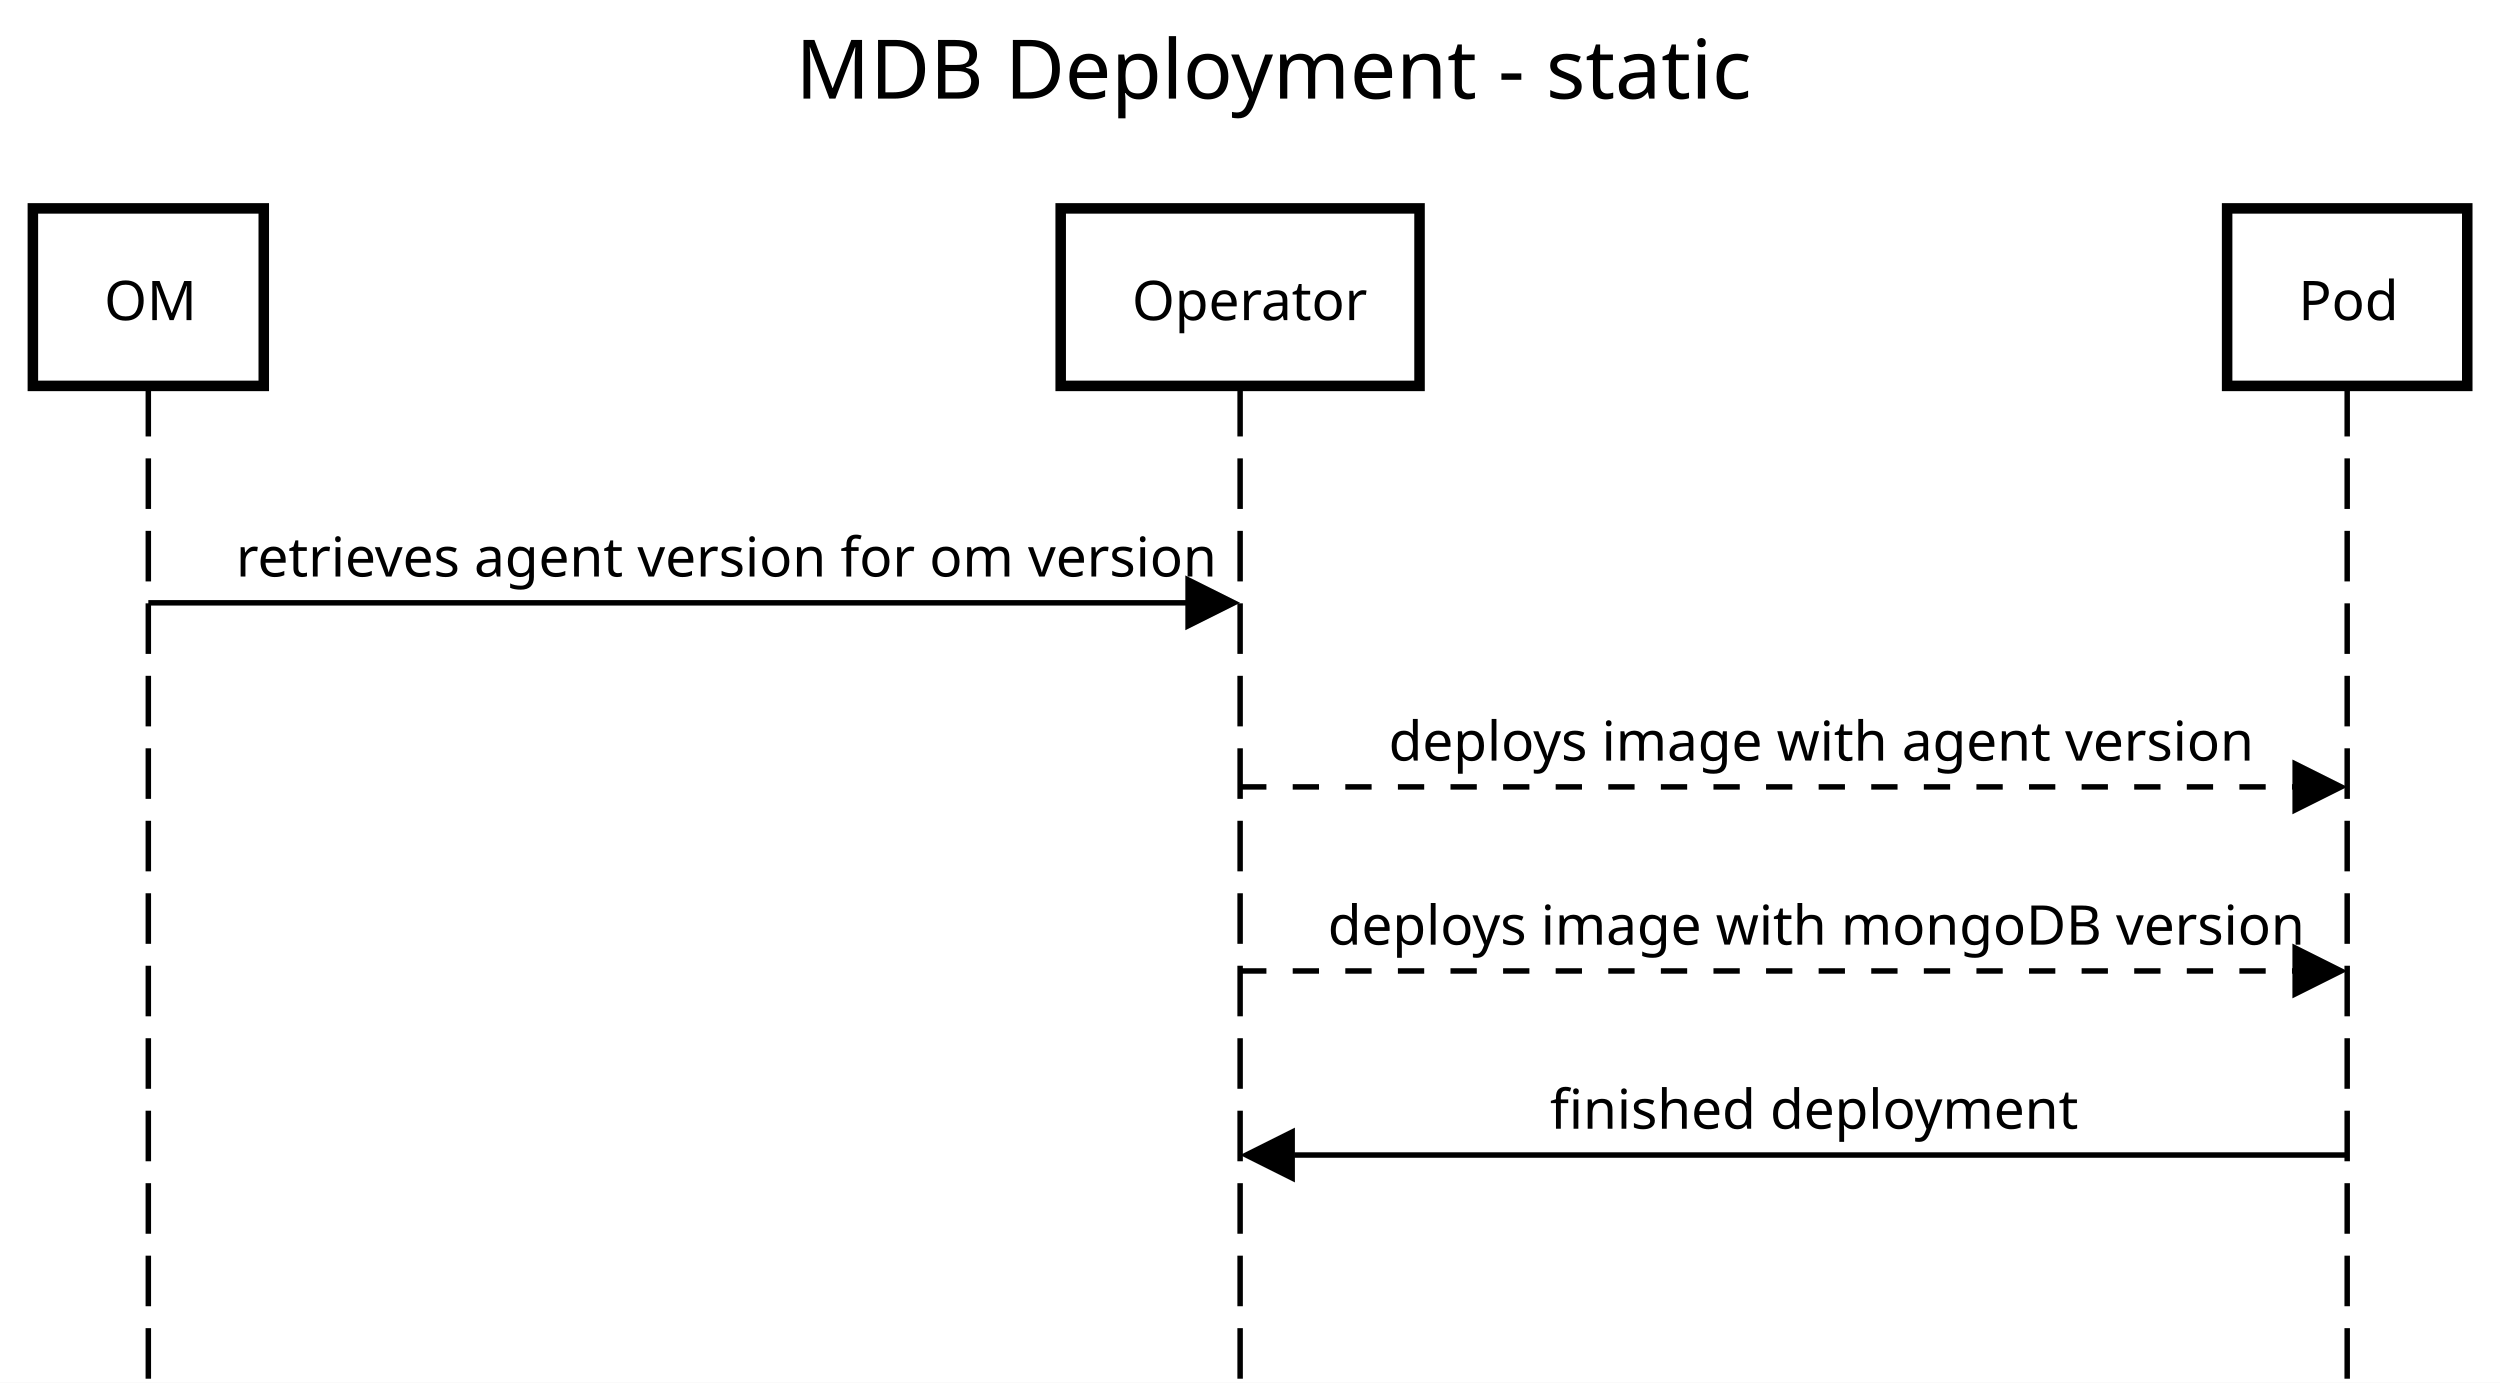
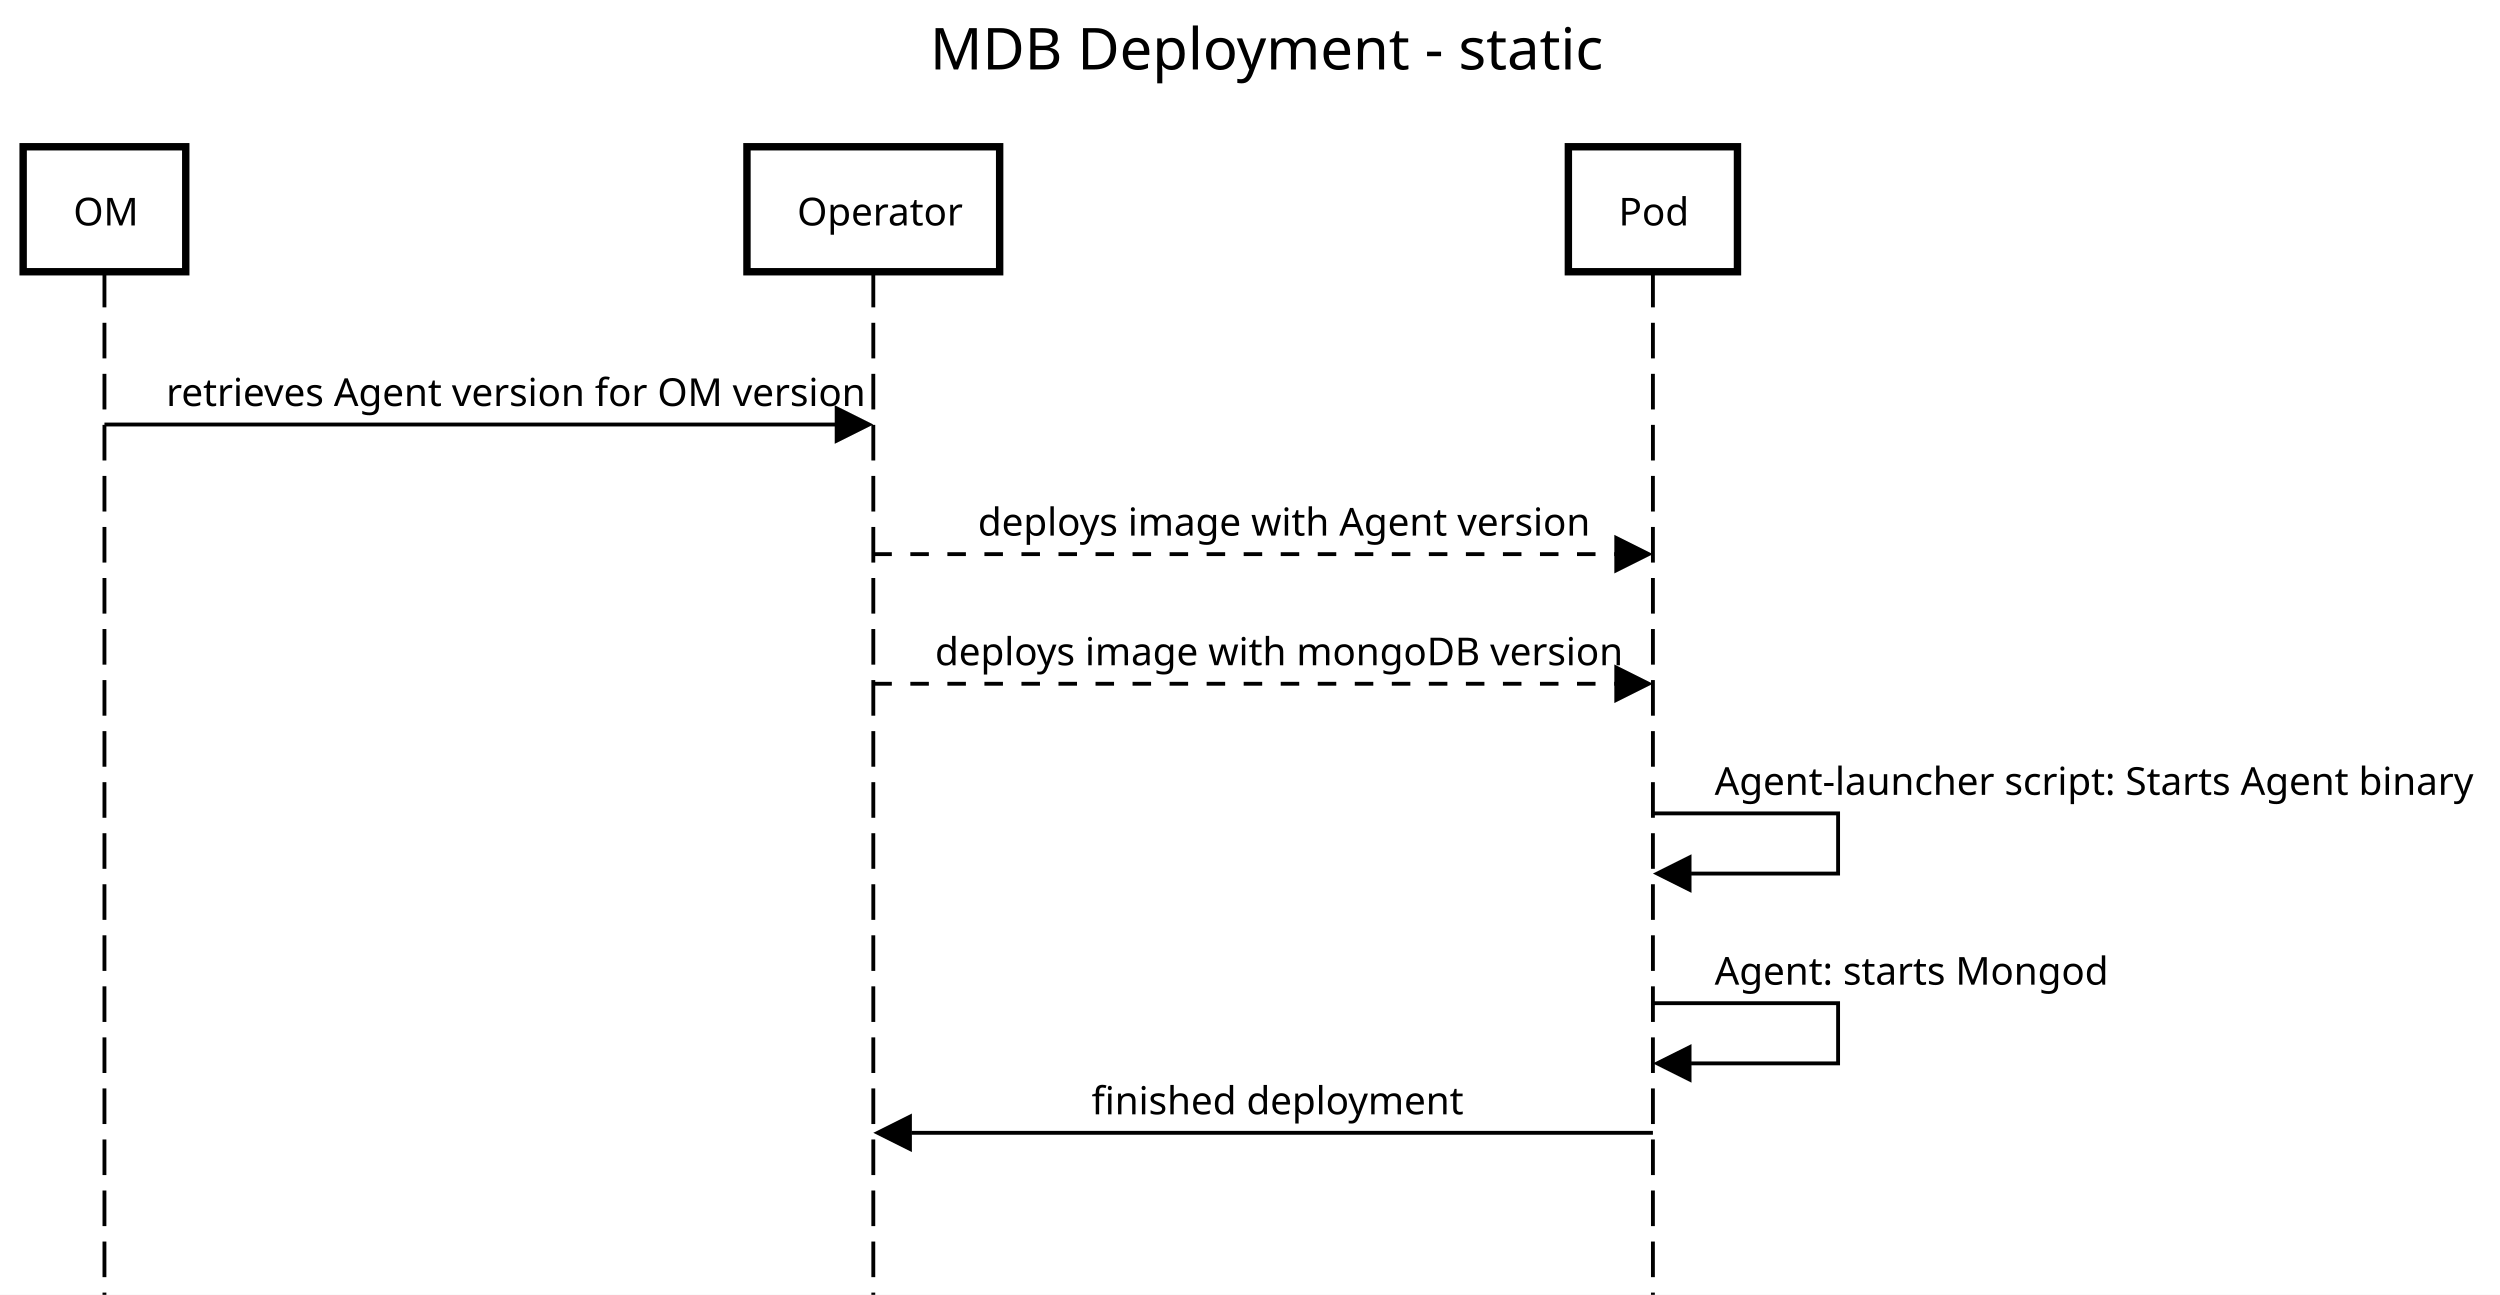
- <svg xmlns="http://www.w3.org/2000/svg" version="1.1" width="669" height="370">
+ <svg xmlns="http://www.w3.org/2000/svg" version="1.1" width="950" height="492">
  <defs />
  <g>
    <g />
    <g />
    <g />
    <g />
    <g>
-       <rect fill="white" stroke="none" x="0" y="0" width="669" height="370" />
+       <rect fill="white" stroke="none" x="0" y="0" width="950" height="492" />
    </g>
    <g>
-       <text fill="black" stroke="none" font-family="sans-serif" font-size="16.5pt" font-style="normal" font-weight="normal" text-decoration="normal" x="212.872" y="26.388" text-anchor="start" dominant-baseline="alphabetic" xml:space="preserve">MDB Deployment - static</text>
+       <text fill="black" stroke="none" font-family="sans-serif" font-size="16.5pt" font-style="normal" font-weight="normal" text-decoration="normal" x="353.372" y="26.388" text-anchor="start" dominant-baseline="alphabetic" xml:space="preserve">MDB Deployment - static</text>
    </g>
    <g />
    <g>
-       <path fill="none" stroke="black" paint-order="fill stroke markers" d=" M 39.69 103.264 L 39.69 370.658" stroke-miterlimit="10" stroke-width="1.466" stroke-dasharray="13.532,5.864" />
-       <path fill="none" stroke="black" paint-order="fill stroke markers" d=" M 331.856 103.264 L 331.856 370.658" stroke-miterlimit="10" stroke-width="1.466" stroke-dasharray="13.532,5.864" />
-       <path fill="none" stroke="black" paint-order="fill stroke markers" d=" M 628.108 103.264 L 628.108 370.658" stroke-miterlimit="10" stroke-width="1.466" stroke-dasharray="13.532,5.864" />
+       <path fill="none" stroke="black" paint-order="fill stroke markers" d=" M 39.69 103.264 L 39.69 492.041" stroke-miterlimit="10" stroke-width="1.466" stroke-dasharray="13.532,5.864" />
+       <path fill="none" stroke="black" paint-order="fill stroke markers" d=" M 331.856 103.264 L 331.856 492.041" stroke-miterlimit="10" stroke-width="1.466" stroke-dasharray="13.532,5.864" />
+       <path fill="none" stroke="black" paint-order="fill stroke markers" d=" M 628.108 103.264 L 628.108 492.041" stroke-miterlimit="10" stroke-width="1.466" stroke-dasharray="13.532,5.864" />
    </g>
    <g>
      <path fill="none" stroke="none" />
      <g>
        <path fill="white" stroke="black" paint-order="fill stroke markers" d=" M 8.796 55.766 L 70.585 55.766 L 70.585 103.264 L 8.796 103.264 L 8.796 55.766 Z" stroke-miterlimit="10" stroke-width="2.815" stroke-dasharray="" />
      </g>
      <g>
        <g />
        <text fill="black" stroke="none" font-family="sans-serif" font-size="11pt" font-style="normal" font-weight="normal" text-decoration="normal" x="27.883" y="85.672" text-anchor="start" dominant-baseline="alphabetic" xml:space="preserve">OM</text>
      </g>
      <path fill="none" stroke="none" />
      <g>
        <path fill="white" stroke="black" paint-order="fill stroke markers" d=" M 283.842 55.766 L 379.869 55.766 L 379.869 103.264 L 283.842 103.264 L 283.842 55.766 Z" stroke-miterlimit="10" stroke-width="2.815" stroke-dasharray="" />
      </g>
      <g>
        <g />
        <text fill="black" stroke="none" font-family="sans-serif" font-size="11pt" font-style="normal" font-weight="normal" text-decoration="normal" x="302.929" y="85.672" text-anchor="start" dominant-baseline="alphabetic" xml:space="preserve">Operator</text>
      </g>
      <path fill="none" stroke="none" />
      <g>
        <path fill="white" stroke="black" paint-order="fill stroke markers" d=" M 595.979 55.766 L 660.238 55.766 L 660.238 103.264 L 595.979 103.264 L 595.979 55.766 Z" stroke-miterlimit="10" stroke-width="2.815" stroke-dasharray="" />
      </g>
      <g>
        <g />
        <text fill="black" stroke="none" font-family="sans-serif" font-size="11pt" font-style="normal" font-weight="normal" text-decoration="normal" x="615.066" y="85.672" text-anchor="start" dominant-baseline="alphabetic" xml:space="preserve">Pod</text>
      </g>
    </g>
    <g>
      <g>
        <g>
          <rect fill="white" stroke="none" x="60.507" y="138.447" width="250.532" height="22.869" />
        </g>
-         <text fill="black" stroke="none" font-family="sans-serif" font-size="11pt" font-style="normal" font-weight="normal" text-decoration="normal" x="63.146" y="154.28" text-anchor="start" dominant-baseline="alphabetic" xml:space="preserve">retrieves agent version for om version</text>
+         <text fill="black" stroke="none" font-family="sans-serif" font-size="11pt" font-style="normal" font-weight="normal" text-decoration="normal" x="63.146" y="154.28" text-anchor="start" dominant-baseline="alphabetic" xml:space="preserve">retrieves Agent version for OM version</text>
      </g>
      <g>
        <path fill="none" stroke="black" paint-order="fill stroke markers" d=" M 39.69 161.316 L 317.372 161.316" stroke-miterlimit="10" stroke-width="1.466" stroke-dasharray="" />
        <g transform="translate(331.8557,161.3164) translate(-331.8557,-161.3164)">
          <path fill="black" stroke="none" paint-order="stroke fill markers" d=" M 317.196 153.987 L 331.856 161.316 L 317.196 168.646 Z" />
        </g>
      </g>
      <g>
        <g>
          <rect fill="white" stroke="none" x="368.961" y="187.704" width="222.042" height="22.869" />
        </g>
-         <text fill="black" stroke="none" font-family="sans-serif" font-size="11pt" font-style="normal" font-weight="normal" text-decoration="normal" x="371.6" y="203.537" text-anchor="start" dominant-baseline="alphabetic" xml:space="preserve">deploys image with agent version</text>
+         <text fill="black" stroke="none" font-family="sans-serif" font-size="11pt" font-style="normal" font-weight="normal" text-decoration="normal" x="371.6" y="203.537" text-anchor="start" dominant-baseline="alphabetic" xml:space="preserve">deploys image with Agent version</text>
      </g>
      <g>
        <path fill="none" stroke="black" paint-order="fill stroke markers" d=" M 331.856 210.573 L 613.625 210.573" stroke-miterlimit="10" stroke-width="1.466" stroke-dasharray="7.037" />
        <g transform="translate(628.1084,210.5733) translate(-628.1084,-210.5733)">
          <path fill="black" stroke="none" paint-order="stroke fill markers" d=" M 613.449 203.243 L 628.108 210.573 L 613.449 217.903 Z" />
        </g>
      </g>
      <g>
        <g>
          <rect fill="white" stroke="none" x="352.673" y="236.961" width="254.619" height="22.869" />
        </g>
-         <text fill="black" stroke="none" font-family="sans-serif" font-size="11pt" font-style="normal" font-weight="normal" text-decoration="normal" x="355.311" y="252.794" text-anchor="start" dominant-baseline="alphabetic" xml:space="preserve">deploys image with mongoDB version </text>
+         <text fill="black" stroke="none" font-family="sans-serif" font-size="11pt" font-style="normal" font-weight="normal" text-decoration="normal" x="355.311" y="252.794" text-anchor="start" dominant-baseline="alphabetic" xml:space="preserve">deploys image with mongoDB version </text>
      </g>
      <g>
        <path fill="none" stroke="black" paint-order="fill stroke markers" d=" M 331.856 259.83 L 613.625 259.83" stroke-miterlimit="10" stroke-width="1.466" stroke-dasharray="7.037" />
        <g transform="translate(628.1084,259.8303) translate(-628.1084,-259.8303)">
          <path fill="black" stroke="none" paint-order="stroke fill markers" d=" M 613.449 252.5 L 628.108 259.83 L 613.449 267.16 Z" />
        </g>
      </g>
      <g>
        <g>
-           <rect fill="white" stroke="none" x="412.146" y="286.218" width="135.671" height="22.869" />
+           <rect fill="white" stroke="none" x="648.925" y="286.218" width="290" height="22.869" />
        </g>
-         <text fill="black" stroke="none" font-family="sans-serif" font-size="11pt" font-style="normal" font-weight="normal" text-decoration="normal" x="414.785" y="302.05" text-anchor="start" dominant-baseline="alphabetic" xml:space="preserve">finished deployment</text>
+         <text fill="black" stroke="none" font-family="sans-serif" font-size="11pt" font-style="normal" font-weight="normal" text-decoration="normal" x="651.564" y="302.05" text-anchor="start" dominant-baseline="alphabetic" xml:space="preserve">Agent-launcher script: Starts Agent binary</text>
      </g>
      <g>
-         <path fill="none" stroke="black" paint-order="fill stroke markers" d=" M 628.108 309.087 L 346.34 309.087" stroke-miterlimit="10" stroke-width="1.466" stroke-dasharray="" />
-         <g transform="translate(331.8557,309.0872) translate(-331.8557,-309.0872)">
-           <path fill="black" stroke="none" paint-order="stroke fill markers" d=" M 346.516 301.757 L 331.856 309.087 L 346.516 316.417 Z" />
+         <path fill="none" stroke="black" paint-order="fill stroke markers" d=" M 628.108 309.087 L 698.475 309.087 L 698.475 331.956 L 642.592 331.956" stroke-miterlimit="10" stroke-width="1.466" stroke-dasharray="" />
+         <g transform="translate(628.1084,331.9565) translate(-628.1084,-331.9565)">
+           <path fill="black" stroke="none" paint-order="stroke fill markers" d=" M 642.768 324.627 L 628.108 331.956 L 642.768 339.286 Z" />
+         </g>
+       </g>
+       <g>
+         <g>
+           <rect fill="white" stroke="none" x="648.925" y="358.344" width="143.001" height="22.869" />
+         </g>
+         <text fill="black" stroke="none" font-family="sans-serif" font-size="11pt" font-style="normal" font-weight="normal" text-decoration="normal" x="651.564" y="374.177" text-anchor="start" dominant-baseline="alphabetic" xml:space="preserve">Agent: starts Mongod</text>
+       </g>
+       <g>
+         <path fill="none" stroke="black" paint-order="fill stroke markers" d=" M 628.108 381.213 L 698.475 381.213 L 698.475 404.083 L 642.592 404.083" stroke-miterlimit="10" stroke-width="1.466" stroke-dasharray="" />
+         <g transform="translate(628.1084,404.0827) translate(-628.1084,-404.0827)">
+           <path fill="black" stroke="none" paint-order="stroke fill markers" d=" M 642.768 396.753 L 628.108 404.083 L 642.768 411.413 Z" />
+         </g>
+       </g>
+       <g>
+         <g>
+           <rect fill="white" stroke="none" x="412.146" y="407.601" width="135.671" height="22.869" />
+         </g>
+         <text fill="black" stroke="none" font-family="sans-serif" font-size="11pt" font-style="normal" font-weight="normal" text-decoration="normal" x="414.785" y="423.434" text-anchor="start" dominant-baseline="alphabetic" xml:space="preserve">finished deployment</text>
+       </g>
+       <g>
+         <path fill="none" stroke="black" paint-order="fill stroke markers" d=" M 628.108 430.47 L 346.34 430.47" stroke-miterlimit="10" stroke-width="1.466" stroke-dasharray="" />
+         <g transform="translate(331.8557,430.4703) translate(-331.8557,-430.4703)">
+           <path fill="black" stroke="none" paint-order="stroke fill markers" d=" M 346.516 423.14 L 331.856 430.47 L 346.516 437.8 Z" />
        </g>
      </g>
    </g>
    <g />
    <g />
    <g />
  </g>
</svg>
